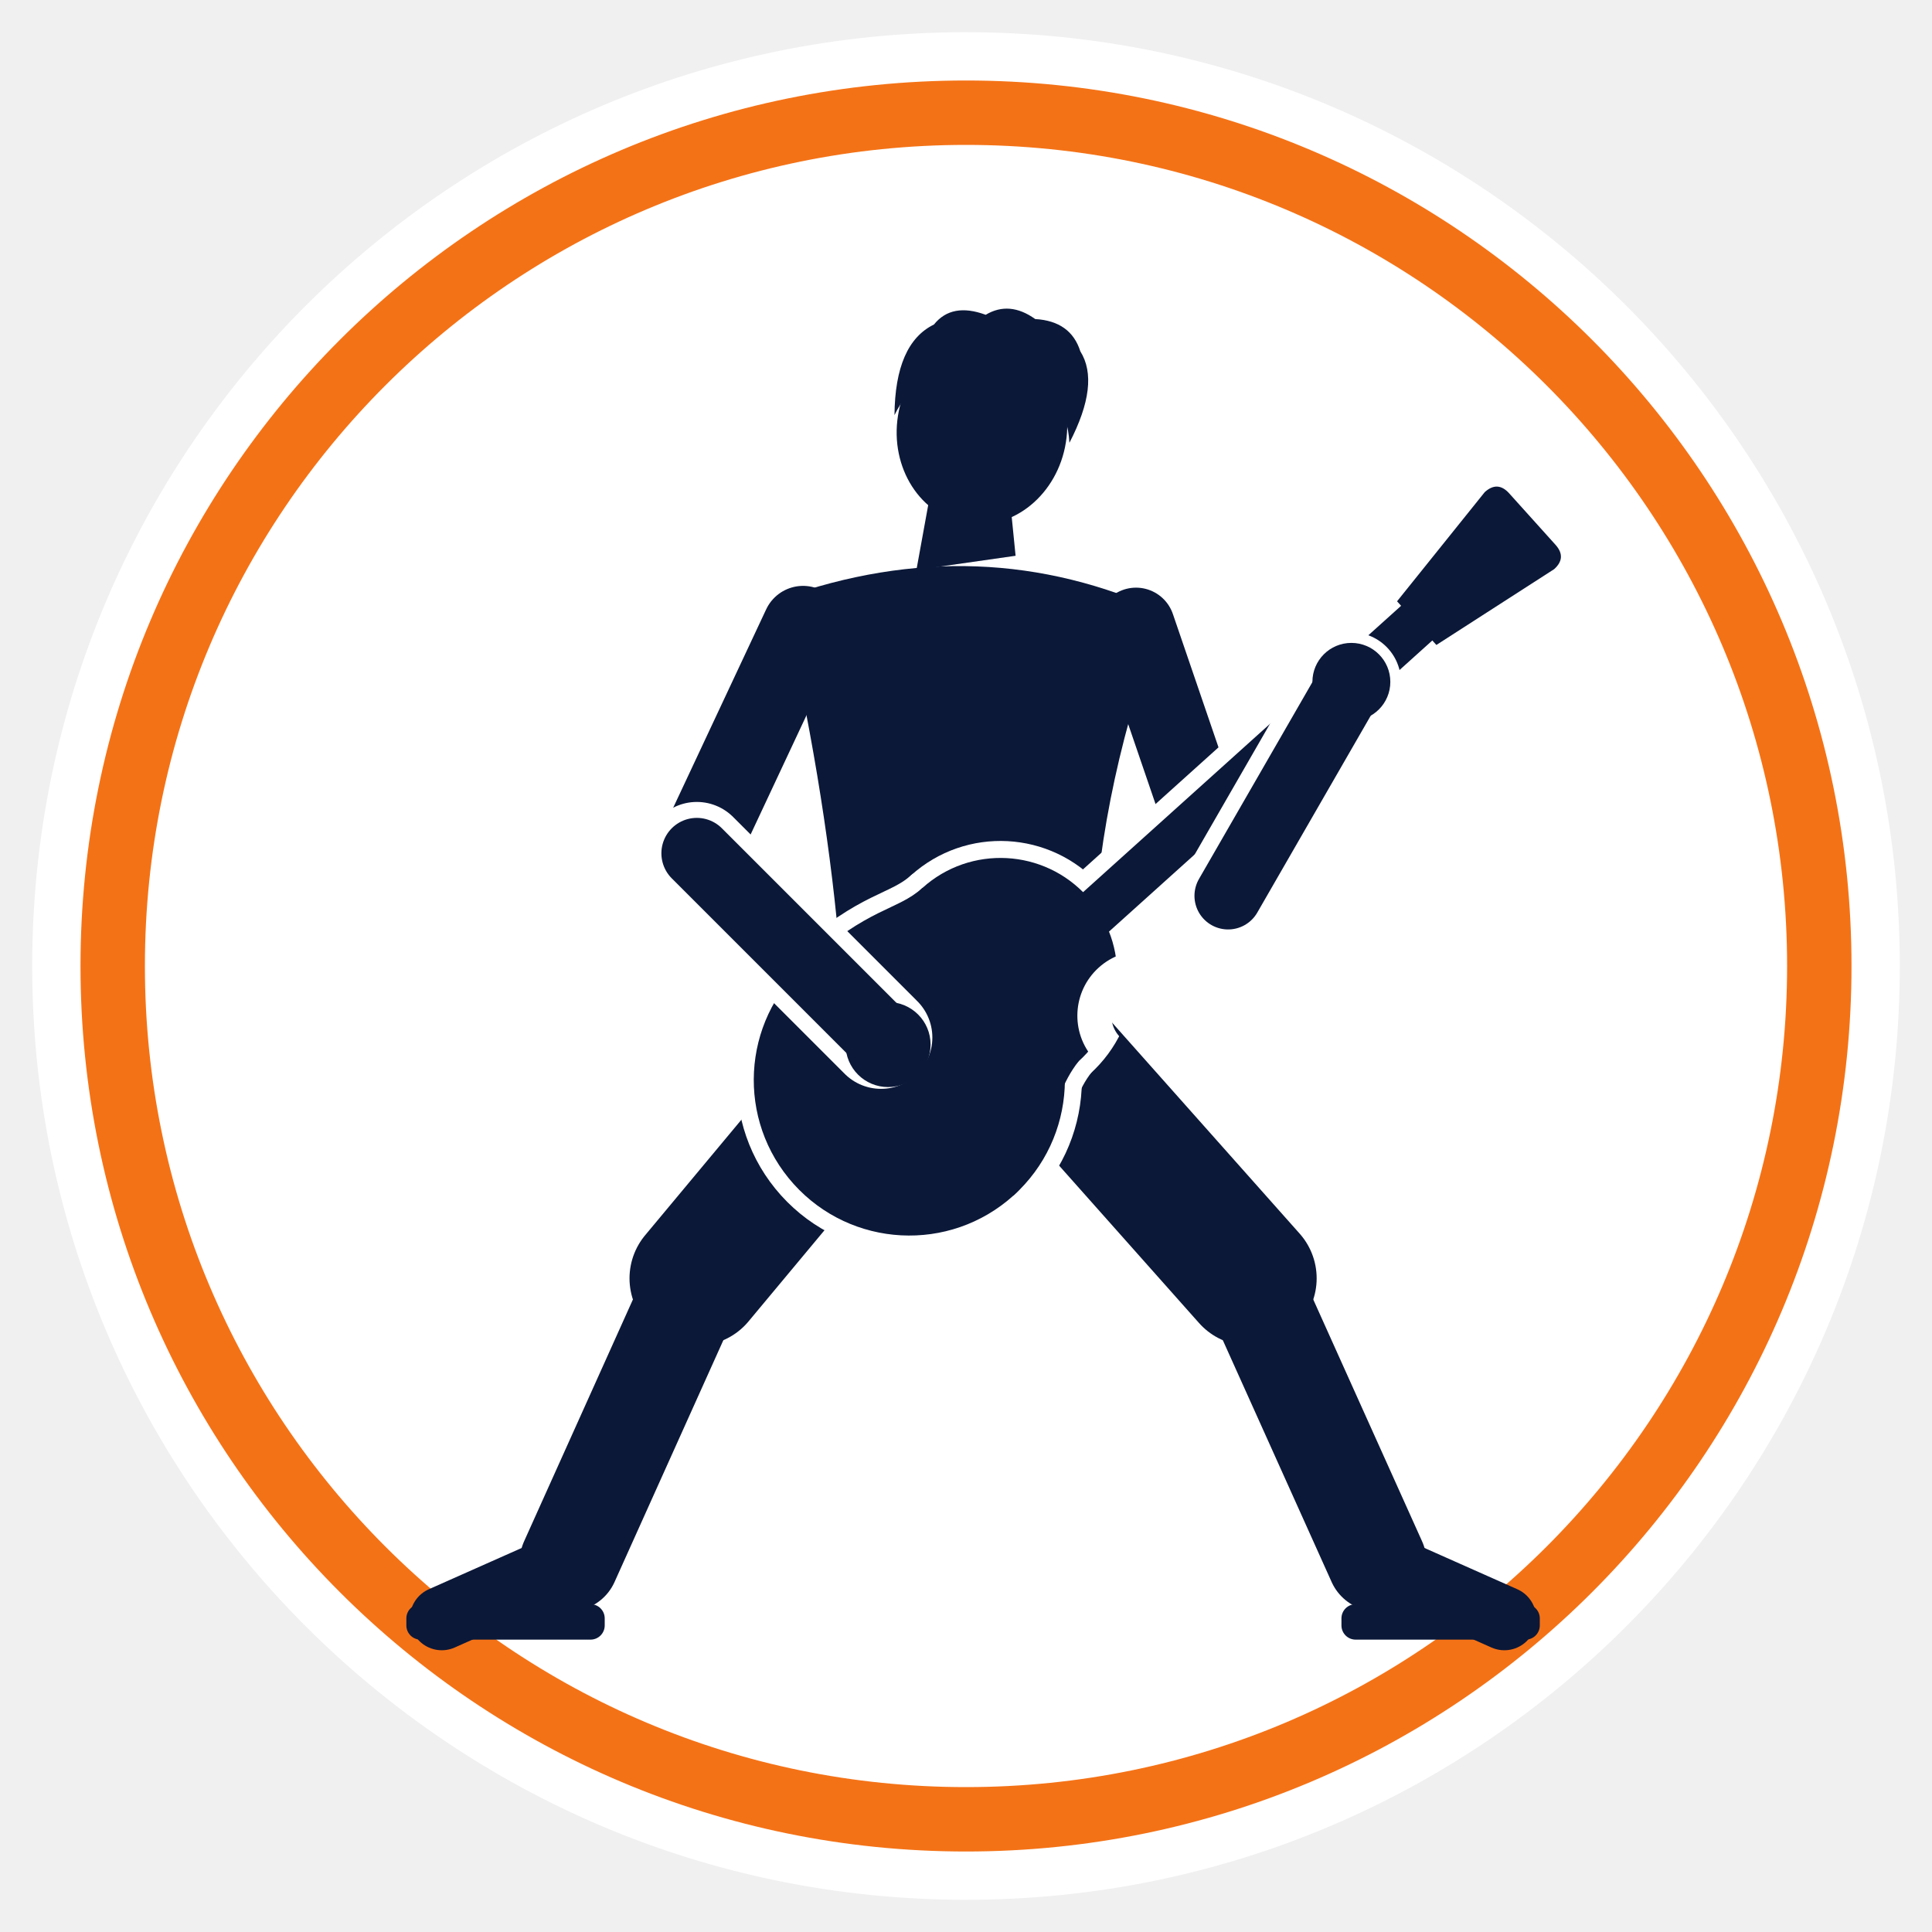
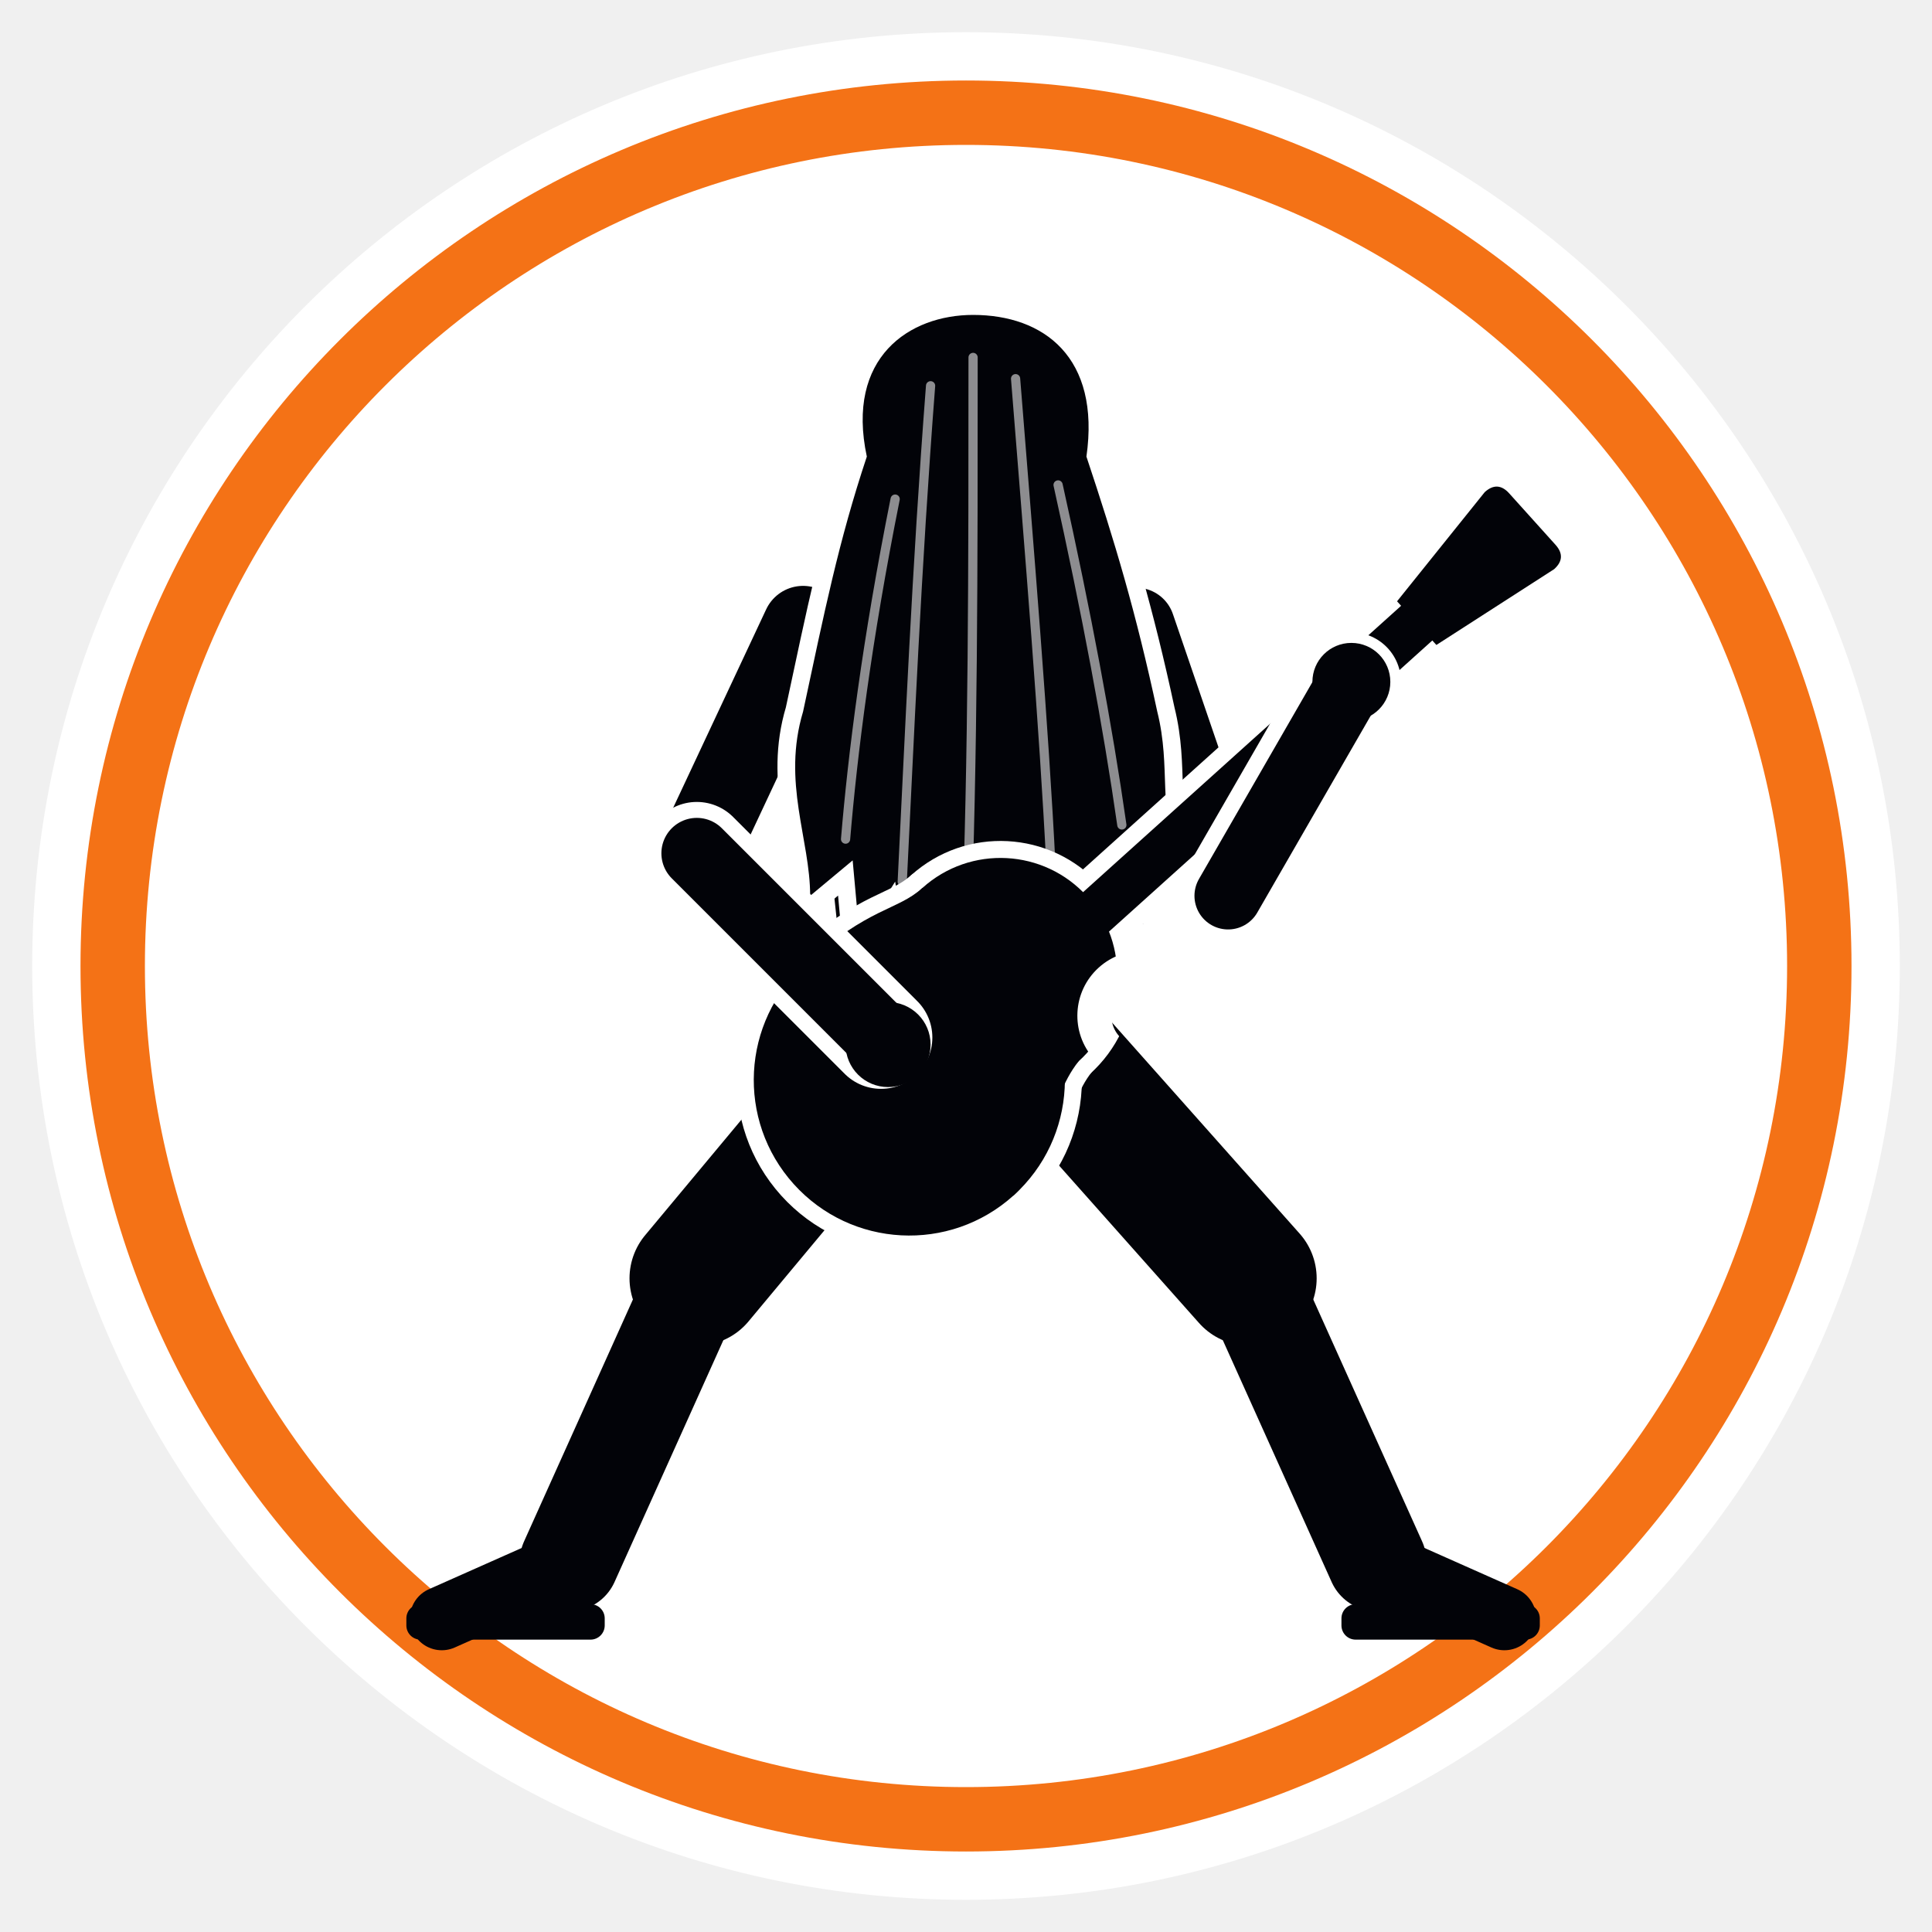
<svg xmlns="http://www.w3.org/2000/svg" width="240" height="240" viewBox="0 0 240 240">
  <circle cx="120" cy="120" r="116" fill="#ffffff" />
  <circle cx="120" cy="120" r="106" fill="none" stroke="#f47216" stroke-width="8" />
  <g transform="translate(32 18) scale(0.88)">
-     <path d="M92.0 124.0 L62.0 160.0" fill="none" stroke="#0b1838" stroke-width="19" stroke-linecap="round" stroke-linejoin="round" />
-     <path d="M62.0 160.0 L44.0 200.0" fill="none" stroke="#0b1838" stroke-width="14" stroke-linecap="round" stroke-linejoin="round" />
-     <path d="M44.0 200.0 L26.0 208.0" fill="none" stroke="#0b1838" stroke-width="9" stroke-linecap="round" stroke-linejoin="round" />
-     <rect x="21" y="206" width="28" height="5" rx="2" fill="#0b1838" />
-     <path d="M108.0 124.0 L140.0 160.0" fill="none" stroke="#0b1838" stroke-width="19" stroke-linecap="round" stroke-linejoin="round" />
-     <path d="M140.0 160.0 L158.0 200.0" fill="none" stroke="#0b1838" stroke-width="14" stroke-linecap="round" stroke-linejoin="round" />
-     <path d="M158.0 200.0 L176.0 208.0" fill="none" stroke="#0b1838" stroke-width="9" stroke-linecap="round" stroke-linejoin="round" />
-     <rect x="153" y="206" width="28" height="5" rx="2" fill="#0b1838" />
-     <path d="M84 128 L116 128 L118 112 Q119 90 128 66 Q102 54 74 64 Q80 90 82 112 Z" fill="#0b1838" />
-     <path d="M93 60 L107 58 L106 48 L95 49 Z" fill="#0b1838" />
-     <g transform="translate(1 4) rotate(9 100 44)">
-       <ellipse cx="100" cy="36" rx="12" ry="13.5" fill="#0b1838" />
-       <path d="M87.5 36 Q86 26 91 22.5 Q93 19 98 20 Q101 17.5 105 19.5 Q110 19 112 23 Q115.5 27 112.5 36 Q111 29 104.5 28.5 Q100 27.5 95 29 Q89.5 29.5 87.5 36 Z" fill="#0b1838" />
-     </g>
-     <path d="M124.0 68.0 L137.0 106.0" fill="none" stroke="#0b1838" stroke-width="11" stroke-linecap="round" stroke-linejoin="round" />
-     <path d="M77.0 68.0 L62.0 100.0" fill="none" stroke="#0b1838" stroke-width="11.5" stroke-linecap="round" stroke-linejoin="round" />
+     <path d="M92.0 124.0 L62.0 160.0" fill="none" stroke="#020308" stroke-width="19" stroke-linecap="round" stroke-linejoin="round" />
+     <path d="M62.0 160.0 L44.0 200.0" fill="none" stroke="#020308" stroke-width="14" stroke-linecap="round" stroke-linejoin="round" />
+     <path d="M44.0 200.0 L26.0 208.0" fill="none" stroke="#020308" stroke-width="9" stroke-linecap="round" stroke-linejoin="round" />
+     <rect x="21" y="206" width="28" height="5" rx="2" fill="#020308" />
+     <path d="M108.0 124.0 L140.0 160.0" fill="none" stroke="#020308" stroke-width="19" stroke-linecap="round" stroke-linejoin="round" />
+     <path d="M140.0 160.0 L158.0 200.0" fill="none" stroke="#020308" stroke-width="14" stroke-linecap="round" stroke-linejoin="round" />
+     <path d="M158.0 200.0 L176.0 208.0" fill="none" stroke="#020308" stroke-width="9" stroke-linecap="round" stroke-linejoin="round" />
+     <rect x="153" y="206" width="28" height="5" rx="2" fill="#020308" />
+     <path d="M84 128 L116 128 L118 112 Q119 90 128 66 Q102 54 74 64 Q80 90 82 112 Z" fill="#020308" />
+     <path d="M94 62 L107 60 L106 50 L95 51 Z" fill="#020308" />
+     <ellipse cx="101" cy="45" rx="11.5" ry="12.5" fill="#020308" />
+     <path d="M124.0 68.0 L137.0 106.0" fill="none" stroke="#020308" stroke-width="11" stroke-linecap="round" stroke-linejoin="round" />
+     <path d="M77.0 68.0 L62.0 100.0" fill="none" stroke="#020308" stroke-width="11.5" stroke-linecap="round" stroke-linejoin="round" />
+     <path d="M86 44 C83 30 92 24 101 24 C111 24 119 30 117 44 C121 56 124 66 127 80 C129 88 127 94 130 100 L124 102 L125 110 L119 104 L117 115 L112 105 L108 117 L104 106 L100 119 L97 106 L92 116 L90 104 L85 112 L84 101 L78 106 C78 98 74 90 77 80 C80 66 82 56 86 44 Z" fill="#ffffff" stroke="#ffffff" stroke-width="5" stroke-linejoin="round" />
+     <path d="M86 44 C83 30 92 24 101 24 C111 24 119 30 117 44 C121 56 124 66 127 80 C129 88 127 94 130 100 L124 102 L125 110 L119 104 L117 115 L112 105 L108 117 L104 106 L100 119 L97 106 L92 116 L90 104 L85 112 L84 101 L78 106 C78 98 74 90 77 80 C80 66 82 56 86 44 Z" fill="#020308" />
+     <path d="M95 34 C93 60 92 84 91 104" fill="none" stroke="#ffffff" stroke-width="1.3" stroke-linecap="round" opacity="0.55" />
+     <path d="M101 30 C101 60 101 86 100 112" fill="none" stroke="#ffffff" stroke-width="1.3" stroke-linecap="round" opacity="0.55" />
+     <path d="M107 33 C109 58 111 82 112 102" fill="none" stroke="#ffffff" stroke-width="1.3" stroke-linecap="round" opacity="0.55" />
+     <path d="M90 50 C86 70 84 86 83 98" fill="none" stroke="#ffffff" stroke-width="1.3" stroke-linecap="round" opacity="0.55" />
+     <path d="M113 48 C117 66 120 82 122 96" fill="none" stroke="#ffffff" stroke-width="1.3" stroke-linecap="round" opacity="0.55" />
    <g transform="translate(92 132) rotate(-42) scale(1.22)" fill="#ffffff" stroke="#ffffff" stroke-width="3.93" stroke-linejoin="round">
      <mask id="g3a" maskUnits="userSpaceOnUse" x="-60" y="-60" width="220" height="120">
        <rect x="-60" y="-60" width="220" height="120" fill="#fff" />
        <circle cx="25" cy="12.5" r="5.53" fill="#000" />
      </mask>
      <g mask="url(#g3a)">
        <circle cx="0" cy="0" r="18" />
        <circle cx="16" cy="-2" r="13.5" />
        <path d="M0 -18 C10 -18 12 -15.5 16 -15.5 L16 11.5 C10 12.5 6 18 0 18 Z" />
      </g>
      <rect x="22" y="-2.7" width="58" height="5.4" rx="1" />
      <path d="M79 -3.4 L95 -6 Q97 -6 97 -4 L97 4 Q97 6 95 6 L79 3.4 Z" />
    </g>
-     <g transform="translate(92 132) rotate(-42) scale(1.22)" fill="#0b1838">
+     <g transform="translate(92 132) rotate(-42) scale(1.22)" fill="#020308">
      <mask id="g3b" maskUnits="userSpaceOnUse" x="-60" y="-60" width="220" height="120">
        <rect x="-60" y="-60" width="220" height="120" fill="#fff" />
        <circle cx="25" cy="12.5" r="7.50" fill="#000" />
      </mask>
      <g mask="url(#g3b)">
        <circle cx="0" cy="0" r="18" />
        <circle cx="16" cy="-2" r="13.5" />
        <path d="M0 -18 C10 -18 12 -15.5 16 -15.5 L16 11.5 C10 12.5 6 18 0 18 Z" />
      </g>
      <rect x="22" y="-2.7" width="58" height="5.4" rx="1" />
      <path d="M79 -3.4 L95 -6 Q97 -6 97 -4 L97 4 Q97 6 95 6 L79 3.4 Z" />
    </g>
    <path d="M62.0 100.0 L88.0 126.0" fill="none" stroke="#ffffff" stroke-width="14.5" stroke-linecap="round" stroke-linejoin="round" />
-     <path d="M62.0 100.0 L88.0 126.0" fill="none" stroke="#0b1838" stroke-width="10" stroke-linecap="round" stroke-linejoin="round" />
+     <path d="M62.0 100.0 L88.0 126.0" fill="none" stroke="#020308" stroke-width="10" stroke-linecap="round" stroke-linejoin="round" />
    <path d="M137.0 106.0 L154.4 75.8" fill="none" stroke="#ffffff" stroke-width="14.0" stroke-linecap="round" stroke-linejoin="round" />
-     <path d="M137.0 106.0 L154.4 75.8" fill="none" stroke="#0b1838" stroke-width="9.5" stroke-linecap="round" stroke-linejoin="round" />
-     <circle cx="89" cy="127" r="6" fill="#0b1838" />
-     <circle cx="154.4" cy="75.8" r="5.5" fill="#0b1838" />
+     <path d="M137.0 106.0 L154.4 75.8" fill="none" stroke="#020308" stroke-width="9.5" stroke-linecap="round" stroke-linejoin="round" />
+     <circle cx="89" cy="127" r="6" fill="#020308" />
+     <circle cx="154.4" cy="75.8" r="5.5" fill="#020308" />
  </g>
</svg>
